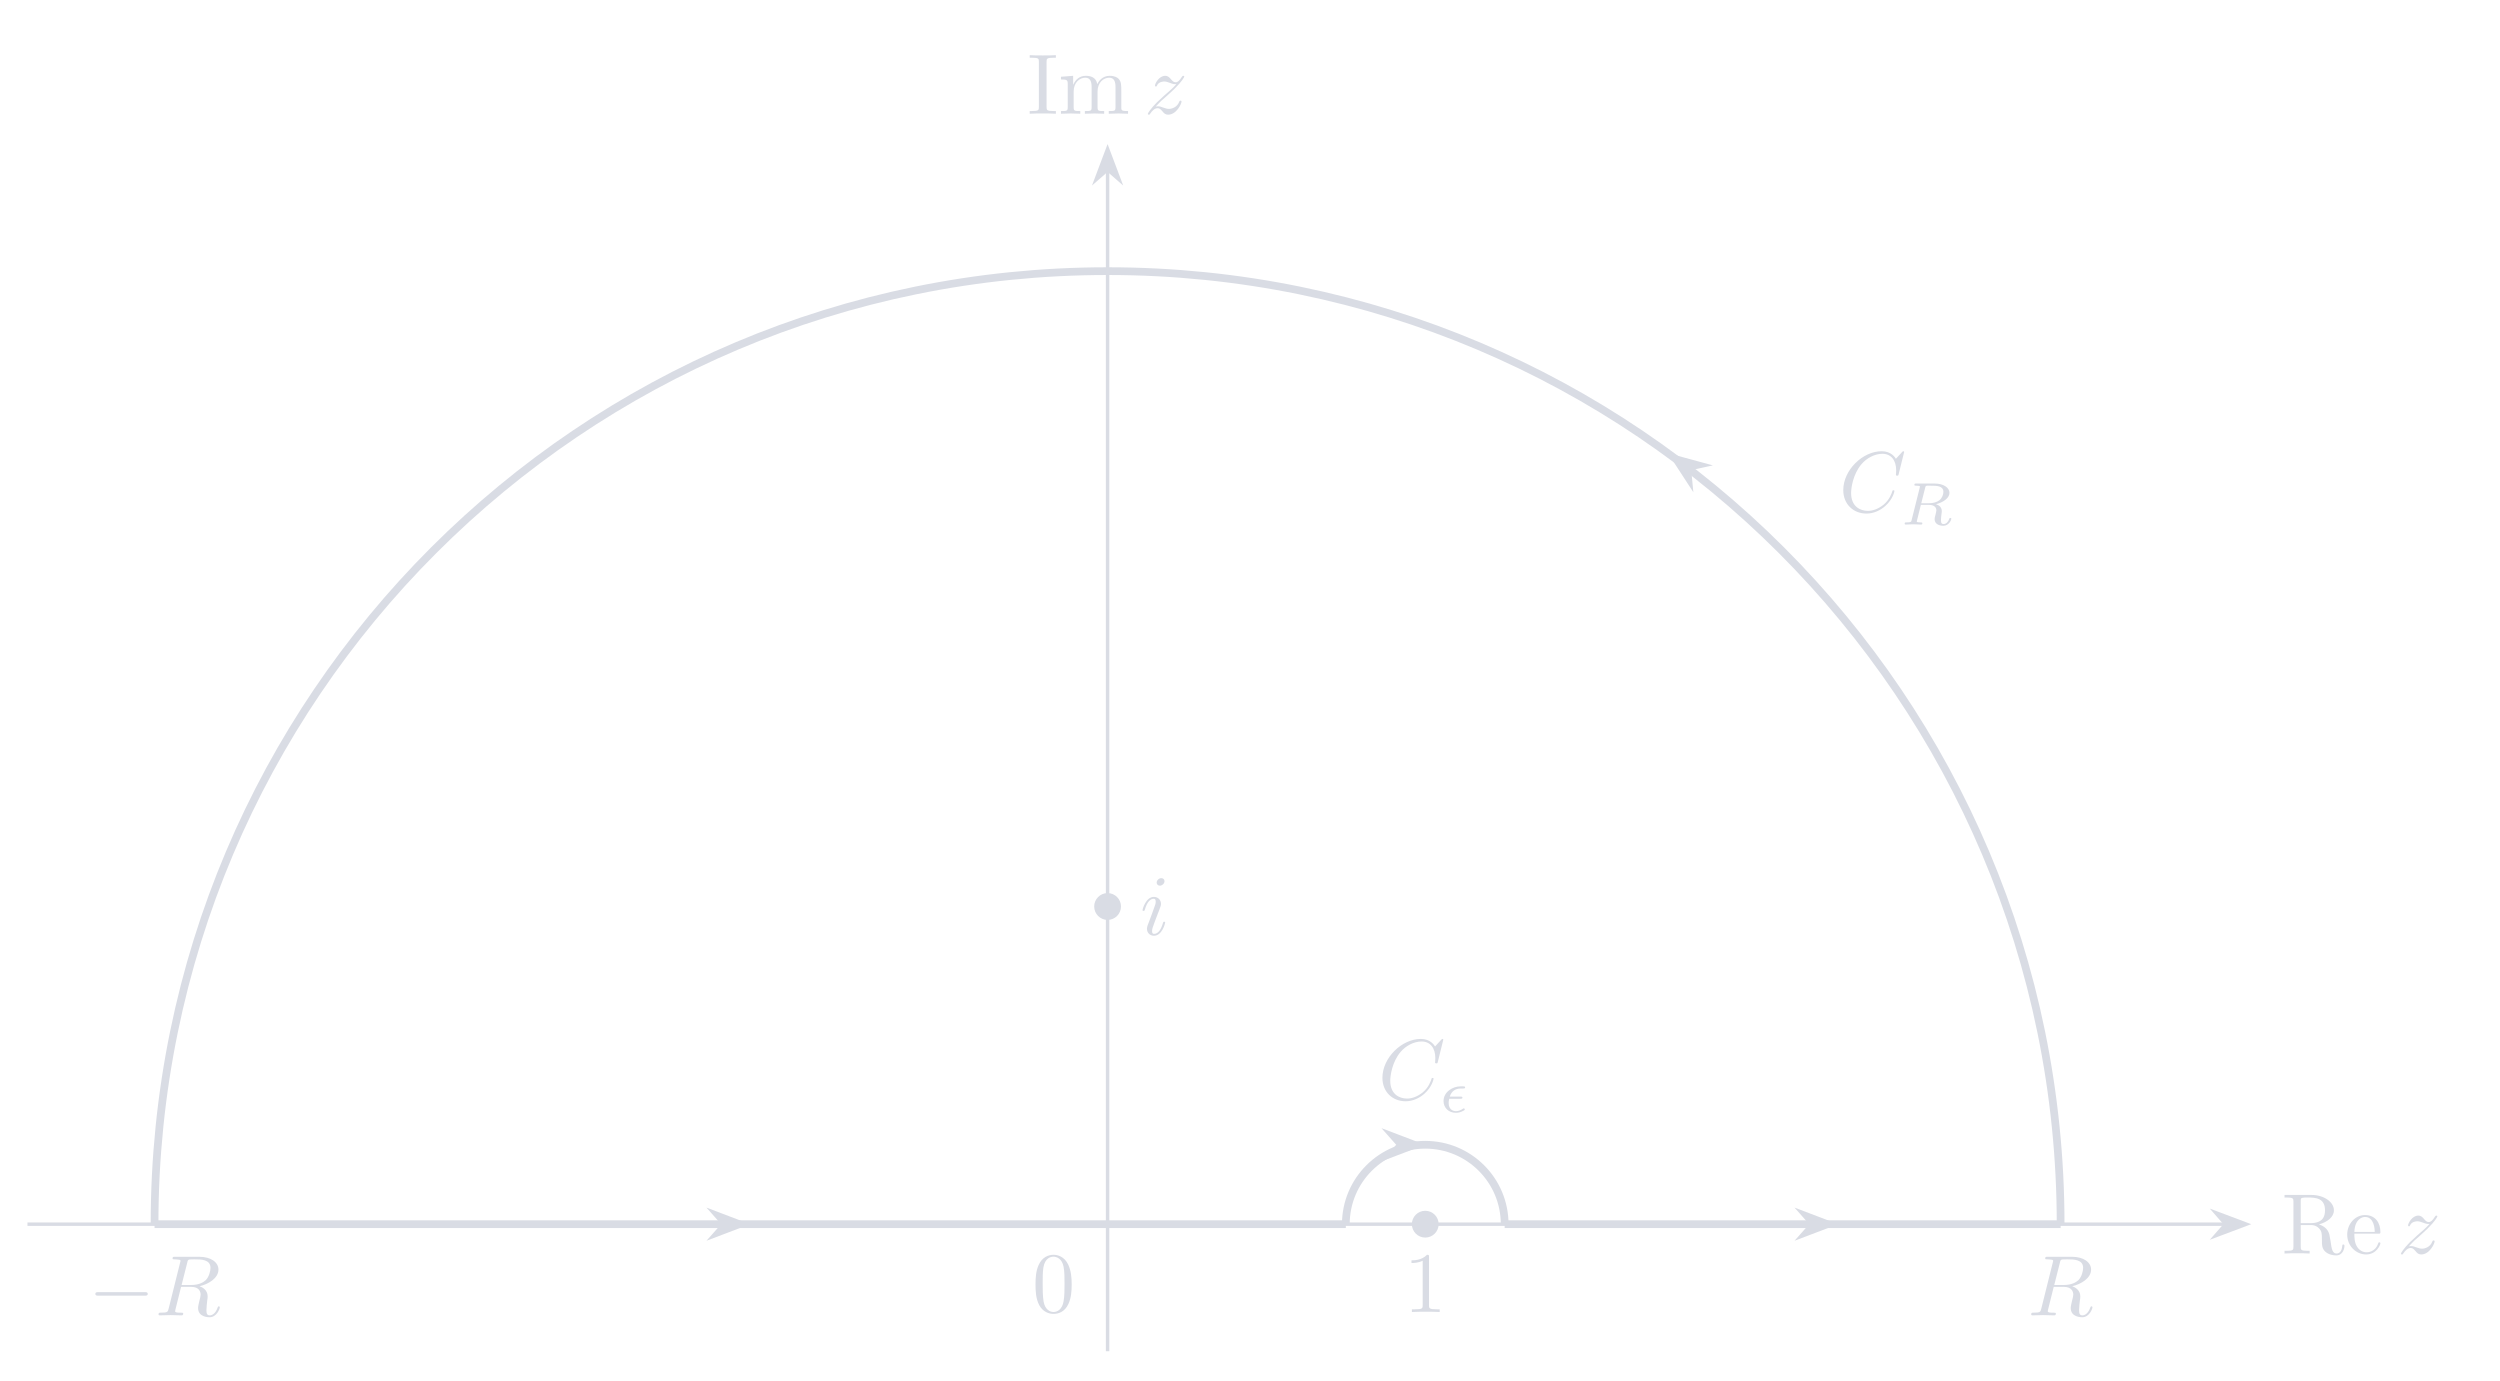
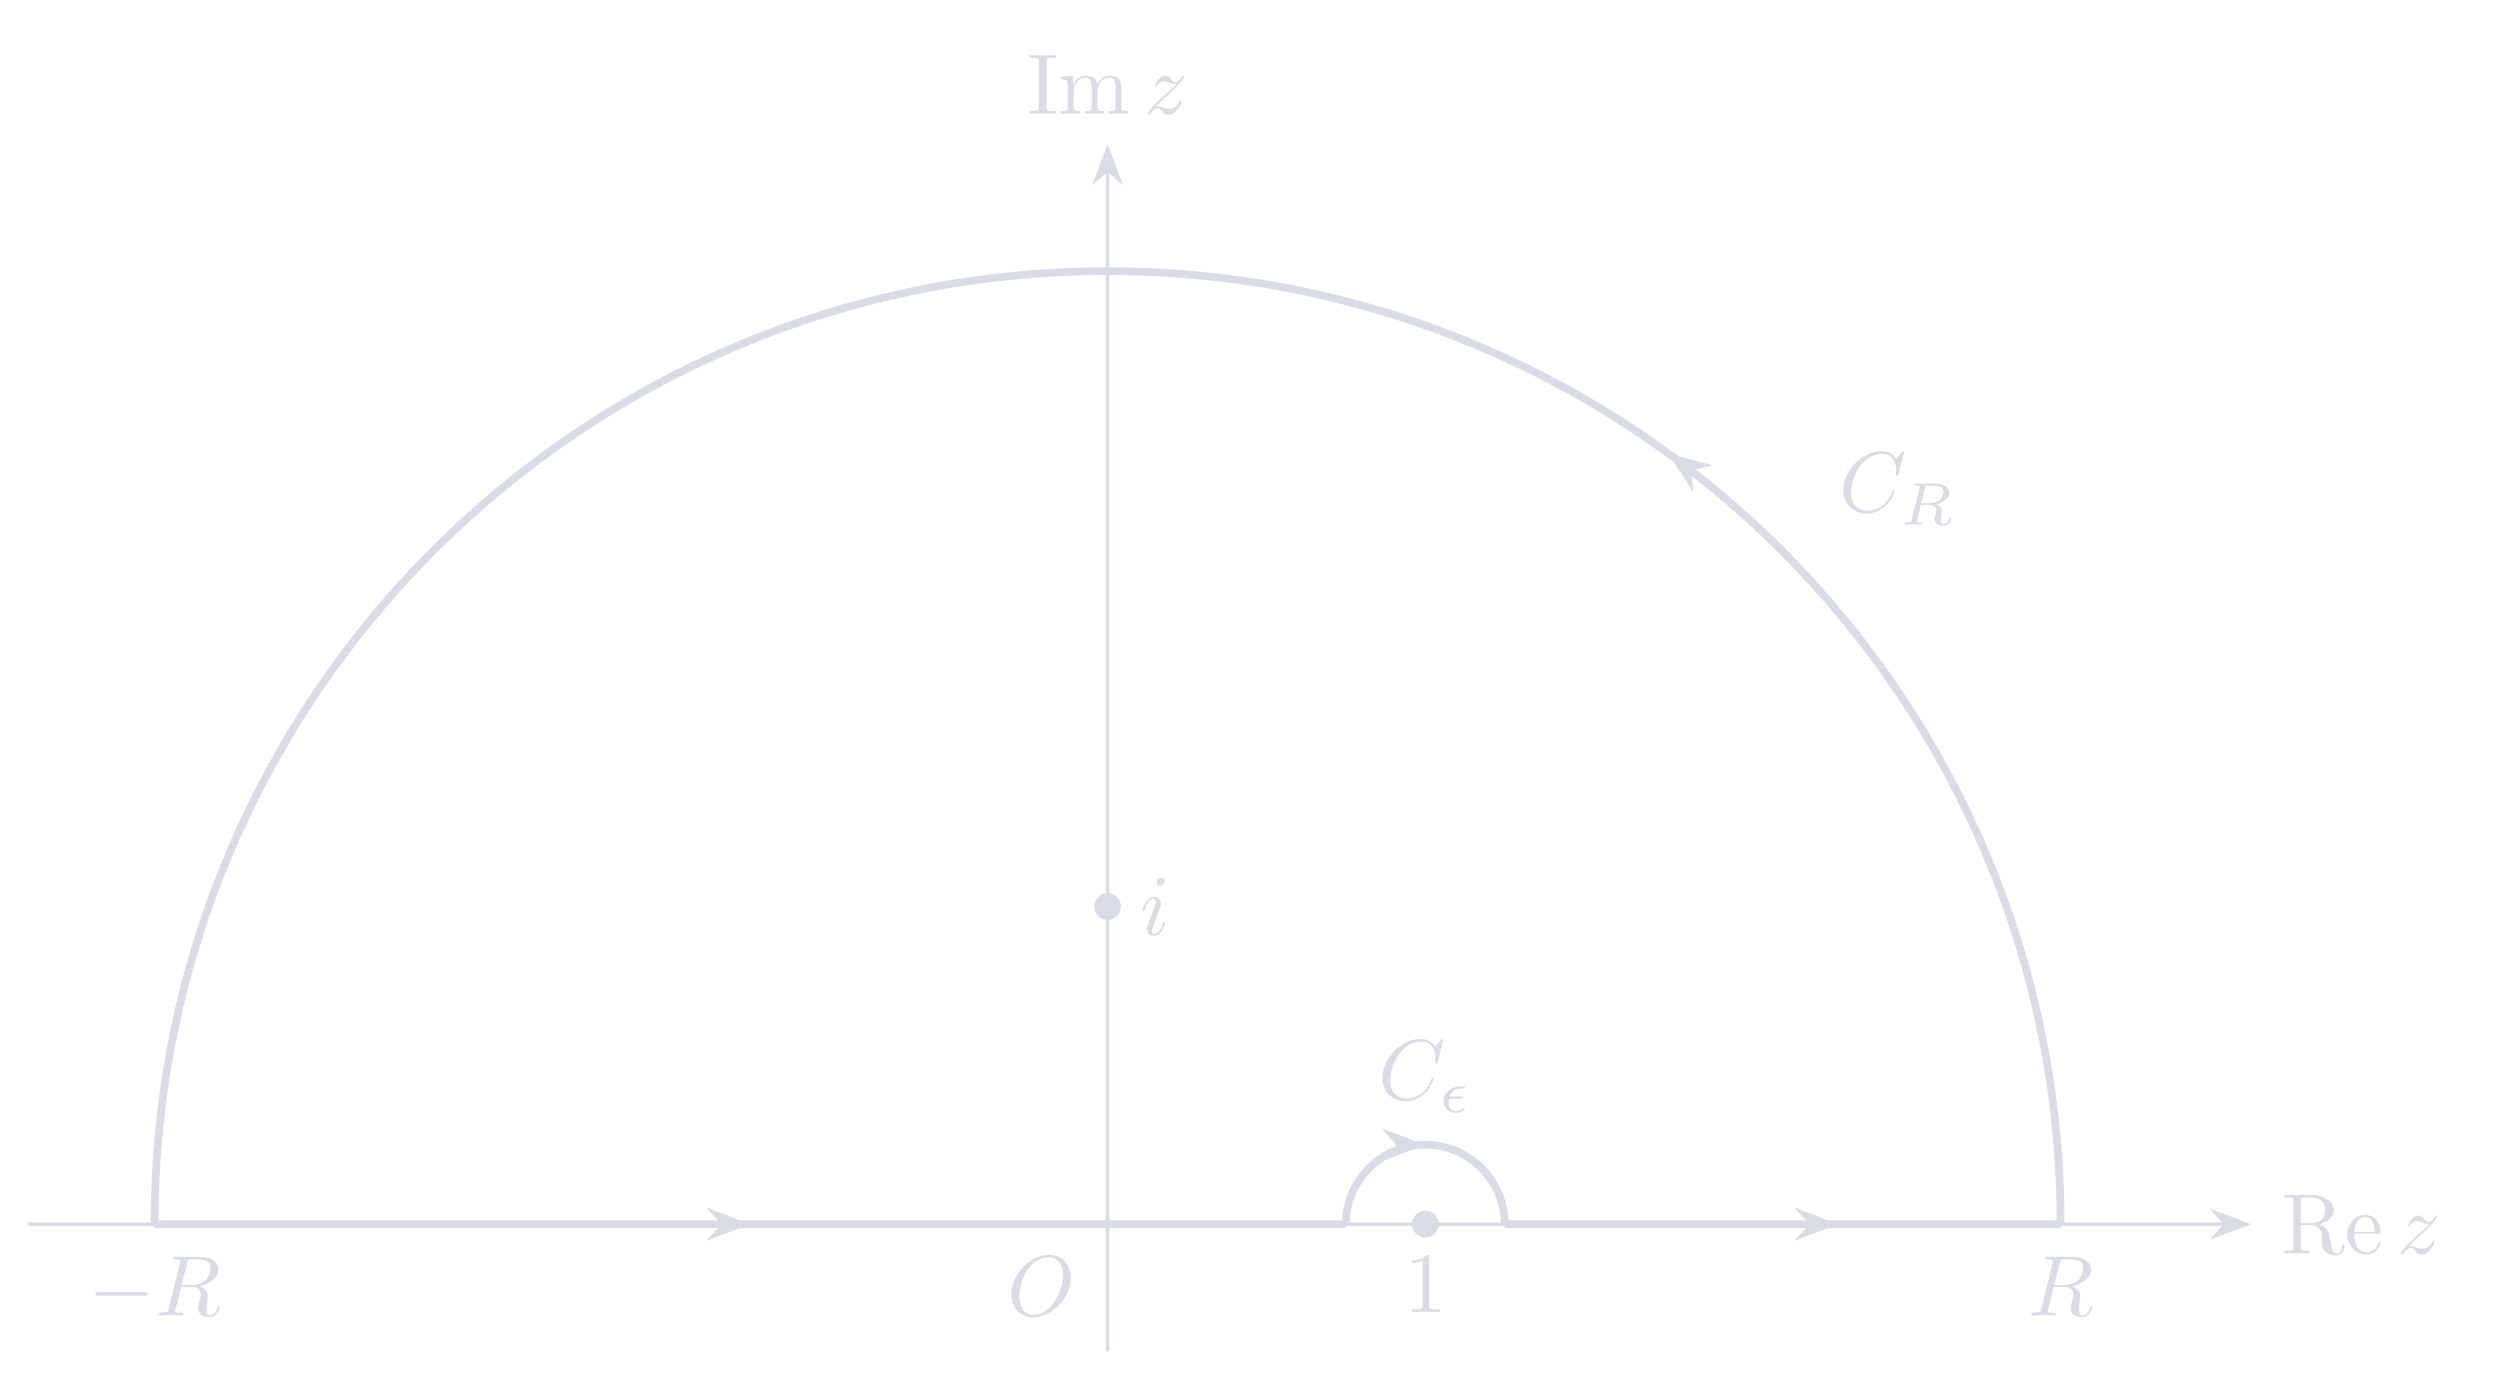
- <svg xmlns="http://www.w3.org/2000/svg" xmlns:xlink="http://www.w3.org/1999/xlink" width="289.463" height="159.856" viewBox="0 0 289.463 159.856">
+ <svg xmlns="http://www.w3.org/2000/svg" xmlns:xlink="http://www.w3.org/1999/xlink" width="405.25pt" height="223.80pt" viewBox="0 0 289.463 159.856">
  <defs>
    <g>
      <g id="glyph-0-0">
        <path d="M 2.219 -3.516 L 2.219 -6.078 C 2.219 -6.312 2.219 -6.422 2.438 -6.453 C 2.547 -6.484 2.828 -6.484 3.031 -6.484 C 3.922 -6.484 5.031 -6.438 5.031 -5 C 5.031 -4.312 4.797 -3.516 3.328 -3.516 Z M 4.328 -3.375 C 5.281 -3.625 6.062 -4.219 6.062 -5 C 6.062 -5.953 4.922 -6.781 3.469 -6.781 L 0.344 -6.781 L 0.344 -6.484 L 0.594 -6.484 C 1.344 -6.484 1.375 -6.375 1.375 -6.016 L 1.375 -0.781 C 1.375 -0.422 1.344 -0.312 0.594 -0.312 L 0.344 -0.312 L 0.344 0 C 0.703 -0.031 1.406 -0.031 1.797 -0.031 C 2.188 -0.031 2.891 -0.031 3.25 0 L 3.25 -0.312 L 3.016 -0.312 C 2.25 -0.312 2.219 -0.422 2.219 -0.781 L 2.219 -3.297 L 3.375 -3.297 C 3.531 -3.297 3.938 -3.297 4.297 -2.953 C 4.672 -2.594 4.672 -2.281 4.672 -1.625 C 4.672 -0.969 4.672 -0.578 5.078 -0.203 C 5.484 0.156 6.031 0.219 6.328 0.219 C 7.109 0.219 7.281 -0.594 7.281 -0.875 C 7.281 -0.938 7.281 -1.047 7.141 -1.047 C 7.031 -1.047 7.031 -0.953 7.031 -0.891 C 6.969 -0.172 6.625 0 6.375 0 C 5.891 0 5.797 -0.5 5.672 -1.438 L 5.531 -2.219 C 5.359 -2.859 4.875 -3.188 4.328 -3.375 Z M 4.328 -3.375 " />
      </g>
      <g id="glyph-0-1">
        <path d="M 1.109 -2.5 C 1.172 -3.984 2 -4.234 2.344 -4.234 C 3.375 -4.234 3.469 -2.891 3.469 -2.5 Z M 1.109 -2.297 L 3.875 -2.297 C 4.094 -2.297 4.125 -2.297 4.125 -2.5 C 4.125 -3.484 3.594 -4.453 2.344 -4.453 C 1.188 -4.453 0.281 -3.422 0.281 -2.188 C 0.281 -0.859 1.328 0.109 2.469 0.109 C 3.672 0.109 4.125 -1 4.125 -1.188 C 4.125 -1.281 4.047 -1.297 4 -1.297 C 3.906 -1.297 3.891 -1.25 3.859 -1.156 C 3.516 -0.141 2.625 -0.141 2.531 -0.141 C 2.031 -0.141 1.625 -0.438 1.406 -0.812 C 1.109 -1.281 1.109 -1.938 1.109 -2.297 Z M 1.109 -2.297 " />
      </g>
      <g id="glyph-0-2">
        <path d="M 2.234 -6.016 C 2.234 -6.375 2.266 -6.484 3.047 -6.484 L 3.312 -6.484 L 3.312 -6.781 C 2.969 -6.75 2.172 -6.75 1.797 -6.75 C 1.406 -6.75 0.625 -6.75 0.281 -6.781 L 0.281 -6.484 L 0.531 -6.484 C 1.328 -6.484 1.344 -6.375 1.344 -6.016 L 1.344 -0.781 C 1.344 -0.422 1.328 -0.312 0.531 -0.312 L 0.281 -0.312 L 0.281 0 C 0.625 -0.031 1.406 -0.031 1.781 -0.031 C 2.172 -0.031 2.969 -0.031 3.312 0 L 3.312 -0.312 L 3.047 -0.312 C 2.266 -0.312 2.234 -0.422 2.234 -0.781 Z M 2.234 -6.016 " />
      </g>
      <g id="glyph-0-3">
        <path d="M 1.094 -3.422 L 1.094 -0.75 C 1.094 -0.312 0.984 -0.312 0.312 -0.312 L 0.312 0 C 0.672 -0.016 1.172 -0.031 1.438 -0.031 C 1.703 -0.031 2.219 -0.016 2.547 0 L 2.547 -0.312 C 1.891 -0.312 1.781 -0.312 1.781 -0.75 L 1.781 -2.578 C 1.781 -3.625 2.484 -4.172 3.125 -4.172 C 3.75 -4.172 3.859 -3.641 3.859 -3.078 L 3.859 -0.75 C 3.859 -0.312 3.75 -0.312 3.078 -0.312 L 3.078 0 C 3.422 -0.016 3.938 -0.031 4.203 -0.031 C 4.469 -0.031 4.984 -0.016 5.312 0 L 5.312 -0.312 C 4.656 -0.312 4.547 -0.312 4.547 -0.75 L 4.547 -2.578 C 4.547 -3.625 5.25 -4.172 5.891 -4.172 C 6.516 -4.172 6.625 -3.641 6.625 -3.078 L 6.625 -0.75 C 6.625 -0.312 6.516 -0.312 5.844 -0.312 L 5.844 0 C 6.188 -0.016 6.703 -0.031 6.969 -0.031 C 7.219 -0.031 7.734 -0.016 8.078 0 L 8.078 -0.312 C 7.562 -0.312 7.312 -0.312 7.297 -0.609 L 7.297 -2.5 C 7.297 -3.359 7.297 -3.672 7 -4.031 C 6.859 -4.188 6.531 -4.391 5.953 -4.391 C 5.125 -4.391 4.688 -3.797 4.516 -3.422 C 4.375 -4.281 3.641 -4.391 3.188 -4.391 C 2.469 -4.391 2 -3.969 1.719 -3.344 L 1.719 -4.391 L 0.312 -4.281 L 0.312 -3.969 C 1.016 -3.969 1.094 -3.906 1.094 -3.422 Z M 1.094 -3.422 " />
      </g>
      <g id="glyph-0-4">
        <path d="M 2.922 -6.359 C 2.922 -6.594 2.922 -6.625 2.688 -6.625 C 2.078 -5.984 1.203 -5.984 0.891 -5.984 L 0.891 -5.672 C 1.078 -5.672 1.672 -5.672 2.188 -5.938 L 2.188 -0.781 C 2.188 -0.422 2.156 -0.312 1.266 -0.312 L 0.938 -0.312 L 0.938 0 C 1.297 -0.031 2.156 -0.031 2.547 -0.031 C 2.953 -0.031 3.812 -0.031 4.156 0 L 4.156 -0.312 L 3.844 -0.312 C 2.953 -0.312 2.922 -0.422 2.922 -0.781 Z M 2.922 -6.359 " />
      </g>
-       <g id="glyph-0-5">
-         <path d="M 4.578 -3.188 C 4.578 -3.969 4.516 -4.766 4.172 -5.5 C 3.719 -6.453 2.906 -6.625 2.484 -6.625 C 1.891 -6.625 1.156 -6.359 0.75 -5.438 C 0.438 -4.75 0.391 -3.969 0.391 -3.188 C 0.391 -2.438 0.422 -1.547 0.828 -0.781 C 1.266 0.016 1.984 0.219 2.469 0.219 C 3.016 0.219 3.766 0.016 4.203 -0.938 C 4.516 -1.625 4.578 -2.391 4.578 -3.188 Z M 2.469 0 C 2.094 0 1.5 -0.25 1.328 -1.203 C 1.219 -1.797 1.219 -2.719 1.219 -3.297 C 1.219 -3.938 1.219 -4.594 1.297 -5.125 C 1.484 -6.312 2.219 -6.406 2.469 -6.406 C 2.797 -6.406 3.453 -6.219 3.641 -5.234 C 3.75 -4.688 3.75 -3.922 3.75 -3.297 C 3.75 -2.547 3.75 -1.875 3.641 -1.25 C 3.484 -0.297 2.922 0 2.469 0 Z M 2.469 0 " />
-       </g>
      <g id="glyph-1-0">
        <path d="M 1.328 -0.828 C 1.859 -1.406 2.141 -1.656 2.5 -1.953 C 2.5 -1.969 3.125 -2.5 3.484 -2.859 C 4.422 -3.781 4.641 -4.25 4.641 -4.297 C 4.641 -4.391 4.547 -4.391 4.531 -4.391 C 4.469 -4.391 4.438 -4.375 4.375 -4.281 C 4.078 -3.812 3.875 -3.641 3.641 -3.641 C 3.406 -3.641 3.281 -3.797 3.125 -3.969 C 2.938 -4.188 2.766 -4.391 2.438 -4.391 C 1.703 -4.391 1.25 -3.469 1.25 -3.266 C 1.25 -3.203 1.266 -3.156 1.359 -3.156 C 1.453 -3.156 1.469 -3.203 1.484 -3.266 C 1.672 -3.719 2.25 -3.734 2.328 -3.734 C 2.547 -3.734 2.734 -3.656 2.969 -3.578 C 3.359 -3.422 3.469 -3.422 3.734 -3.422 C 3.375 -3 2.531 -2.281 2.344 -2.125 L 1.453 -1.297 C 0.781 -0.625 0.422 -0.062 0.422 0.016 C 0.422 0.109 0.531 0.109 0.547 0.109 C 0.625 0.109 0.641 0.094 0.703 -0.016 C 0.938 -0.375 1.234 -0.641 1.547 -0.641 C 1.781 -0.641 1.875 -0.547 2.125 -0.266 C 2.297 -0.047 2.469 0.109 2.766 0.109 C 3.75 0.109 4.328 -1.156 4.328 -1.422 C 4.328 -1.469 4.281 -1.516 4.203 -1.516 C 4.109 -1.516 4.094 -1.453 4.062 -1.391 C 3.828 -0.75 3.203 -0.562 2.875 -0.562 C 2.672 -0.562 2.5 -0.609 2.281 -0.688 C 1.953 -0.812 1.797 -0.859 1.594 -0.859 C 1.562 -0.859 1.406 -0.859 1.328 -0.828 Z M 1.328 -0.828 " />
      </g>
      <g id="glyph-1-1">
        <path d="M 2.828 -6.219 C 2.828 -6.406 2.688 -6.562 2.453 -6.562 C 2.188 -6.562 1.922 -6.312 1.922 -6.047 C 1.922 -5.859 2.062 -5.688 2.297 -5.688 C 2.531 -5.688 2.828 -5.906 2.828 -6.219 Z M 2.062 -2.469 C 2.188 -2.766 2.188 -2.781 2.281 -3.047 C 2.359 -3.25 2.422 -3.391 2.422 -3.578 C 2.422 -4.031 2.094 -4.391 1.594 -4.391 C 0.672 -4.391 0.281 -2.953 0.281 -2.859 C 0.281 -2.766 0.391 -2.766 0.406 -2.766 C 0.5 -2.766 0.516 -2.781 0.562 -2.938 C 0.828 -3.875 1.234 -4.172 1.562 -4.172 C 1.656 -4.172 1.812 -4.172 1.812 -3.859 C 1.812 -3.641 1.75 -3.438 1.703 -3.344 C 1.625 -3.078 1.188 -1.922 1.031 -1.5 C 0.922 -1.25 0.797 -0.922 0.797 -0.703 C 0.797 -0.234 1.141 0.109 1.609 0.109 C 2.547 0.109 2.906 -1.328 2.906 -1.422 C 2.906 -1.516 2.828 -1.516 2.797 -1.516 C 2.688 -1.516 2.688 -1.484 2.641 -1.344 C 2.469 -0.719 2.141 -0.109 1.625 -0.109 C 1.453 -0.109 1.391 -0.203 1.391 -0.438 C 1.391 -0.688 1.453 -0.828 1.672 -1.438 Z M 2.062 -2.469 " />
      </g>
      <g id="glyph-1-2">
        <path d="M 7.547 -6.906 C 7.547 -6.938 7.531 -7 7.438 -7 C 7.406 -7 7.406 -7 7.297 -6.891 L 6.594 -6.125 C 6.516 -6.266 6.047 -7 4.953 -7 C 2.734 -7 0.5 -4.812 0.5 -2.5 C 0.5 -0.859 1.672 0.219 3.188 0.219 C 4.047 0.219 4.812 -0.172 5.344 -0.641 C 6.266 -1.453 6.422 -2.359 6.422 -2.391 C 6.422 -2.484 6.328 -2.484 6.312 -2.484 C 6.25 -2.484 6.203 -2.469 6.188 -2.391 C 6.094 -2.094 5.859 -1.391 5.172 -0.812 C 4.484 -0.266 3.859 -0.094 3.344 -0.094 C 2.453 -0.094 1.406 -0.609 1.406 -2.156 C 1.406 -2.719 1.609 -4.328 2.609 -5.5 C 3.203 -6.203 4.141 -6.703 5.031 -6.703 C 6.047 -6.703 6.625 -5.938 6.625 -4.781 C 6.625 -4.375 6.594 -4.375 6.594 -4.266 C 6.594 -4.172 6.703 -4.172 6.75 -4.172 C 6.875 -4.172 6.875 -4.188 6.922 -4.375 Z M 7.547 -6.906 " />
      </g>
      <g id="glyph-1-3">
        <path d="M 3.734 -6.109 C 3.781 -6.344 3.812 -6.438 4 -6.469 C 4.094 -6.484 4.406 -6.484 4.609 -6.484 C 5.312 -6.484 6.422 -6.484 6.422 -5.5 C 6.422 -5.156 6.266 -4.469 5.875 -4.078 C 5.609 -3.828 5.094 -3.516 4.188 -3.516 L 3.078 -3.516 Z M 5.156 -3.375 C 6.156 -3.594 7.344 -4.297 7.344 -5.297 C 7.344 -6.156 6.453 -6.781 5.141 -6.781 L 2.312 -6.781 C 2.109 -6.781 2.031 -6.781 2.031 -6.594 C 2.031 -6.484 2.109 -6.484 2.312 -6.484 C 2.328 -6.484 2.516 -6.484 2.688 -6.453 C 2.859 -6.438 2.953 -6.422 2.953 -6.297 C 2.953 -6.266 2.938 -6.234 2.906 -6.109 L 1.578 -0.781 C 1.484 -0.391 1.453 -0.312 0.672 -0.312 C 0.5 -0.312 0.406 -0.312 0.406 -0.109 C 0.406 0 0.531 0 0.547 0 C 0.828 0 1.516 -0.031 1.797 -0.031 C 2.078 -0.031 2.781 0 3.062 0 C 3.141 0 3.266 0 3.266 -0.203 C 3.266 -0.312 3.172 -0.312 2.984 -0.312 C 2.609 -0.312 2.328 -0.312 2.328 -0.484 C 2.328 -0.547 2.359 -0.594 2.359 -0.656 L 3.016 -3.297 L 4.203 -3.297 C 5.109 -3.297 5.281 -2.734 5.281 -2.391 C 5.281 -2.234 5.203 -1.922 5.141 -1.703 C 5.078 -1.422 4.984 -1.047 4.984 -0.859 C 4.984 0.219 6.188 0.219 6.312 0.219 C 7.156 0.219 7.5 -0.781 7.5 -0.922 C 7.5 -1.047 7.391 -1.047 7.391 -1.047 C 7.297 -1.047 7.281 -0.969 7.25 -0.906 C 7 -0.172 6.578 0 6.344 0 C 6.016 0 5.953 -0.219 5.953 -0.609 C 5.953 -0.922 6.016 -1.422 6.047 -1.734 C 6.078 -1.875 6.094 -2.062 6.094 -2.203 C 6.094 -2.969 5.422 -3.281 5.156 -3.375 Z M 5.156 -3.375 " />
+       </g>
+       <g id="glyph-1-4">
+         <path d="M 7.359 -4.328 C 7.359 -5.938 6.297 -7 4.812 -7 C 2.672 -7 0.484 -4.75 0.484 -2.438 C 0.484 -0.781 1.594 0.219 3.031 0.219 C 5.141 0.219 7.359 -1.953 7.359 -4.328 Z M 3.094 -0.047 C 2.109 -0.047 1.406 -0.844 1.406 -2.156 C 1.406 -2.594 1.547 -4.047 2.312 -5.203 C 3 -6.234 3.969 -6.75 4.766 -6.75 C 5.578 -6.75 6.469 -6.203 6.469 -4.719 C 6.469 -4 6.203 -2.453 5.219 -1.234 C 4.734 -0.625 3.922 -0.047 3.094 -0.047 Z M 3.094 -0.047 " />
      </g>
      <g id="glyph-2-0">
        <path d="M 2.422 -1.562 C 2.531 -1.562 2.656 -1.562 2.656 -1.688 C 2.656 -1.812 2.562 -1.812 2.422 -1.812 L 1.188 -1.812 C 1.391 -2.438 1.844 -2.75 2.453 -2.75 L 2.719 -2.75 C 2.828 -2.75 2.969 -2.75 2.969 -2.875 C 2.969 -3 2.859 -3 2.734 -3 L 2.438 -3 C 1.516 -3 0.469 -2.344 0.469 -1.297 C 0.469 -0.484 1.094 0.062 1.891 0.062 C 2.109 0.062 2.406 0.031 2.766 -0.172 C 2.906 -0.25 2.922 -0.266 2.922 -0.312 C 2.922 -0.328 2.922 -0.453 2.812 -0.453 C 2.781 -0.453 2.781 -0.438 2.734 -0.422 C 2.484 -0.25 2.203 -0.125 1.906 -0.125 C 1.641 -0.125 1.062 -0.266 1.062 -1.062 C 1.062 -1.156 1.062 -1.297 1.125 -1.562 Z M 2.422 -1.562 " />
      </g>
      <g id="glyph-2-1">
        <path d="M 2.875 -4.266 C 2.922 -4.453 2.938 -4.484 3.094 -4.5 L 3.531 -4.5 C 4.172 -4.5 4.984 -4.5 4.984 -3.781 C 4.984 -3.5 4.844 -3.062 4.516 -2.812 C 4.234 -2.594 3.797 -2.469 3.328 -2.469 L 2.422 -2.469 Z M 4.125 -2.359 C 4.953 -2.562 5.688 -3.062 5.688 -3.672 C 5.688 -4.281 4.984 -4.75 3.984 -4.75 L 1.844 -4.75 C 1.703 -4.75 1.625 -4.75 1.625 -4.594 C 1.625 -4.5 1.703 -4.5 1.844 -4.5 C 1.844 -4.5 1.984 -4.5 2.109 -4.484 C 2.25 -4.469 2.266 -4.453 2.266 -4.391 C 2.266 -4.375 2.266 -4.344 2.234 -4.234 L 1.312 -0.547 C 1.266 -0.312 1.25 -0.25 0.703 -0.25 C 0.578 -0.25 0.5 -0.25 0.5 -0.109 C 0.5 -0.031 0.547 0 0.609 0 C 0.734 0 0.891 -0.016 1.031 -0.016 C 1.172 -0.016 1.375 -0.031 1.5 -0.031 C 1.641 -0.031 1.797 -0.016 1.938 -0.016 C 2.094 -0.016 2.266 0 2.406 0 C 2.438 0 2.547 0 2.547 -0.141 C 2.547 -0.25 2.484 -0.25 2.328 -0.25 C 2.219 -0.25 2.188 -0.25 2.062 -0.266 C 1.906 -0.281 1.906 -0.297 1.906 -0.375 C 1.906 -0.375 1.906 -0.422 1.938 -0.516 L 2.375 -2.281 L 3.312 -2.281 C 3.922 -2.281 4.172 -1.984 4.172 -1.656 C 4.172 -1.562 4.109 -1.328 4.078 -1.172 C 3.984 -0.844 3.969 -0.75 3.969 -0.625 C 3.969 -0.078 4.469 0.141 4.984 0.141 C 5.625 0.141 5.906 -0.547 5.906 -0.672 C 5.906 -0.688 5.891 -0.766 5.781 -0.766 C 5.688 -0.766 5.688 -0.719 5.656 -0.641 C 5.562 -0.344 5.312 -0.062 5.016 -0.062 C 4.828 -0.062 4.703 -0.125 4.703 -0.5 C 4.703 -0.688 4.734 -1.047 4.766 -1.234 C 4.797 -1.422 4.797 -1.484 4.797 -1.562 C 4.797 -1.641 4.797 -1.859 4.609 -2.078 C 4.469 -2.219 4.281 -2.312 4.125 -2.359 Z M 4.125 -2.359 " />
      </g>
      <g id="glyph-3-0">
        <path d="M 6.547 -2.281 C 6.719 -2.281 6.891 -2.281 6.891 -2.484 C 6.891 -2.688 6.719 -2.688 6.547 -2.688 L 1.172 -2.688 C 1 -2.688 0.828 -2.688 0.828 -2.484 C 0.828 -2.281 1 -2.281 1.172 -2.281 Z M 6.547 -2.281 " />
      </g>
    </g>
  </defs>
  <path fill="none" stroke-width="0.399" stroke-linecap="butt" stroke-linejoin="miter" stroke="#d9dce4" stroke-opacity="1" stroke-miterlimit="10" d="M -125.293 -0.001 L 129.6 -0.001 " transform="matrix(0.998148, 0, 0, -0.998148, 128.2411, 141.7413)" />
  <path fill-rule="nonzero" fill="#d9dce4" fill-opacity="1" stroke-width="0.399" stroke-linecap="butt" stroke-linejoin="miter" stroke="#d9dce4" stroke-opacity="1" stroke-miterlimit="10" d="M 4.216 -0.001 L 0.643 1.345 L 1.817 -0.001 L 0.643 -1.347 Z M 4.216 -0.001 " transform="matrix(0.998148, 0, 0, -0.998148, 255.8858, 141.7413)" />
  <g fill="#d9dce4" fill-opacity="1">
    <use xlink:href="#glyph-0-0" x="264.171" y="145.139" />
    <use xlink:href="#glyph-0-1" x="271.491" y="145.139" />
  </g>
  <g fill="#d9dce4" fill-opacity="1">
    <use xlink:href="#glyph-1-0" x="277.568" y="145.139" />
  </g>
  <path fill="none" stroke-width="0.399" stroke-linecap="butt" stroke-linejoin="miter" stroke="#d9dce4" stroke-opacity="1" stroke-miterlimit="10" d="M 0.001 -14.739 L 0.001 122.229 " transform="matrix(0.998148, 0, 0, -0.998148, 128.2411, 141.7413)" />
  <path fill-rule="nonzero" fill="#d9dce4" fill-opacity="1" stroke-width="0.399" stroke-linecap="butt" stroke-linejoin="miter" stroke="#d9dce4" stroke-opacity="1" stroke-miterlimit="10" d="M 4.215 -0.001 L 0.642 1.345 L 1.816 -0.001 L 0.642 -1.347 Z M 4.215 -0.001 " transform="matrix(0, -0.998148, -0.998148, 0, 128.2411, 21.45363)" />
  <g fill="#d9dce4" fill-opacity="1">
    <use xlink:href="#glyph-0-2" x="118.943" y="13.169" />
    <use xlink:href="#glyph-0-3" x="122.534" y="13.169" />
  </g>
  <g fill="#d9dce4" fill-opacity="1">
    <use xlink:href="#glyph-1-0" x="132.478" y="13.169" />
  </g>
  <path fill="none" stroke-width="0.897" stroke-linecap="butt" stroke-linejoin="miter" stroke="#d9dce4" stroke-opacity="1" stroke-miterlimit="10" d="M -110.551 -0.001 L 27.638 -0.001 " transform="matrix(0.998148, 0, 0, -0.998148, 128.2411, 141.7413)" />
  <path fill-rule="nonzero" fill="#d9dce4" fill-opacity="1" stroke-width="0.841" stroke-linecap="butt" stroke-linejoin="miter" stroke="#d9dce4" stroke-opacity="1" stroke-miterlimit="10" d="M 3.783 -0.001 L 1.356 0.923 L 2.174 -0.001 L 1.356 -0.924 Z M 3.783 -0.001 " transform="matrix(0.998148, 0, 0, -0.998148, 81.88838, 141.7413)" />
  <path fill="none" stroke-width="0.897" stroke-linecap="butt" stroke-linejoin="miter" stroke="#d9dce4" stroke-opacity="1" stroke-miterlimit="10" d="M 27.638 -0.001 C 27.638 5.087 31.763 9.212 36.851 9.212 C 41.938 9.212 46.063 5.087 46.063 -0.001 " transform="matrix(0.998148, 0, 0, -0.998148, 128.2411, 141.7413)" />
  <path fill-rule="nonzero" fill="#d9dce4" fill-opacity="1" stroke-width="0.841" stroke-linecap="butt" stroke-linejoin="miter" stroke="#d9dce4" stroke-opacity="1" stroke-miterlimit="10" d="M 3.784 -0.001 L 1.358 0.924 L 2.176 0 L 1.357 -0.923 Z M 3.784 -0.001 " transform="matrix(0.998128, -0.000459148, -0.000459148, -0.998128, 160.0472, 132.548)" />
  <path fill="none" stroke-width="0.897" stroke-linecap="butt" stroke-linejoin="miter" stroke="#d9dce4" stroke-opacity="1" stroke-miterlimit="10" d="M 46.063 -0.001 L 110.553 -0.001 " transform="matrix(0.998148, 0, 0, -0.998148, 128.2411, 141.7413)" />
  <path fill-rule="nonzero" fill="#d9dce4" fill-opacity="1" stroke-width="0.841" stroke-linecap="butt" stroke-linejoin="miter" stroke="#d9dce4" stroke-opacity="1" stroke-miterlimit="10" d="M 3.786 -0.001 L 1.356 0.923 L 2.174 -0.001 L 1.356 -0.924 Z M 3.786 -0.001 " transform="matrix(0.998148, 0, 0, -0.998148, 207.8695, 141.7413)" />
  <path fill="none" stroke-width="0.897" stroke-linecap="butt" stroke-linejoin="miter" stroke="#d9dce4" stroke-opacity="1" stroke-miterlimit="10" d="M 110.553 -0.001 C 110.553 61.058 61.056 110.552 0.001 110.552 C -61.057 110.552 -110.551 61.058 -110.551 -0.001 " transform="matrix(0.998148, 0, 0, -0.998148, 128.2411, 141.7413)" />
  <path fill-rule="nonzero" fill="#d9dce4" fill-opacity="1" stroke-width="0.841" stroke-linecap="butt" stroke-linejoin="miter" stroke="#d9dce4" stroke-opacity="1" stroke-miterlimit="10" d="M 3.784 -0.002 L 1.358 0.924 L 2.176 -0.001 L 1.358 -0.925 Z M 3.784 -0.002 " transform="matrix(-0.807053, -0.58729, -0.58729, 0.807053, 197.1233, 55.38407)" />
  <path fill-rule="nonzero" fill="#d9dce4" fill-opacity="1" d="M 166.574 141.742 C 166.574 140.883 165.879 140.191 165.023 140.191 C 164.168 140.191 163.473 140.883 163.473 141.742 C 163.473 142.598 164.168 143.293 165.023 143.293 C 165.879 143.293 166.574 142.598 166.574 141.742 Z M 166.574 141.742 " />
  <path fill-rule="nonzero" fill="#d9dce4" fill-opacity="1" d="M 129.793 104.957 C 129.793 104.102 129.098 103.406 128.242 103.406 C 127.383 103.406 126.691 104.102 126.691 104.957 C 126.691 105.816 127.383 106.512 128.242 106.512 C 129.098 106.512 129.793 105.816 129.793 104.957 Z M 129.793 104.957 " />
  <g fill="#d9dce4" fill-opacity="1">
    <use xlink:href="#glyph-1-1" x="132.003" y="108.238" />
  </g>
  <g fill="#d9dce4" fill-opacity="1">
    <use xlink:href="#glyph-0-4" x="162.537" y="151.911" />
  </g>
  <g fill="#d9dce4" fill-opacity="1">
    <use xlink:href="#glyph-1-2" x="159.564" y="127.292" />
  </g>
  <g fill="#d9dce4" fill-opacity="1">
    <use xlink:href="#glyph-2-0" x="166.672" y="128.784" />
  </g>
  <g fill="#d9dce4" fill-opacity="1">
    <use xlink:href="#glyph-3-0" x="10.214" y="152.299" />
  </g>
  <g fill="#d9dce4" fill-opacity="1">
    <use xlink:href="#glyph-1-3" x="17.949" y="152.299" />
  </g>
  <g fill="#d9dce4" fill-opacity="1">
    <use xlink:href="#glyph-1-3" x="234.774" y="152.299" />
  </g>
  <g fill="#d9dce4" fill-opacity="1">
    <use xlink:href="#glyph-1-2" x="212.924" y="59.245" />
  </g>
  <g fill="#d9dce4" fill-opacity="1">
    <use xlink:href="#glyph-2-1" x="220.032" y="60.737" />
  </g>
  <g fill="#d9dce4" fill-opacity="1">
-     <use xlink:href="#glyph-0-5" x="119.507" y="151.911" />
+     <use xlink:href="#glyph-1-4" x="116.618" y="152.299" />
  </g>
</svg>
